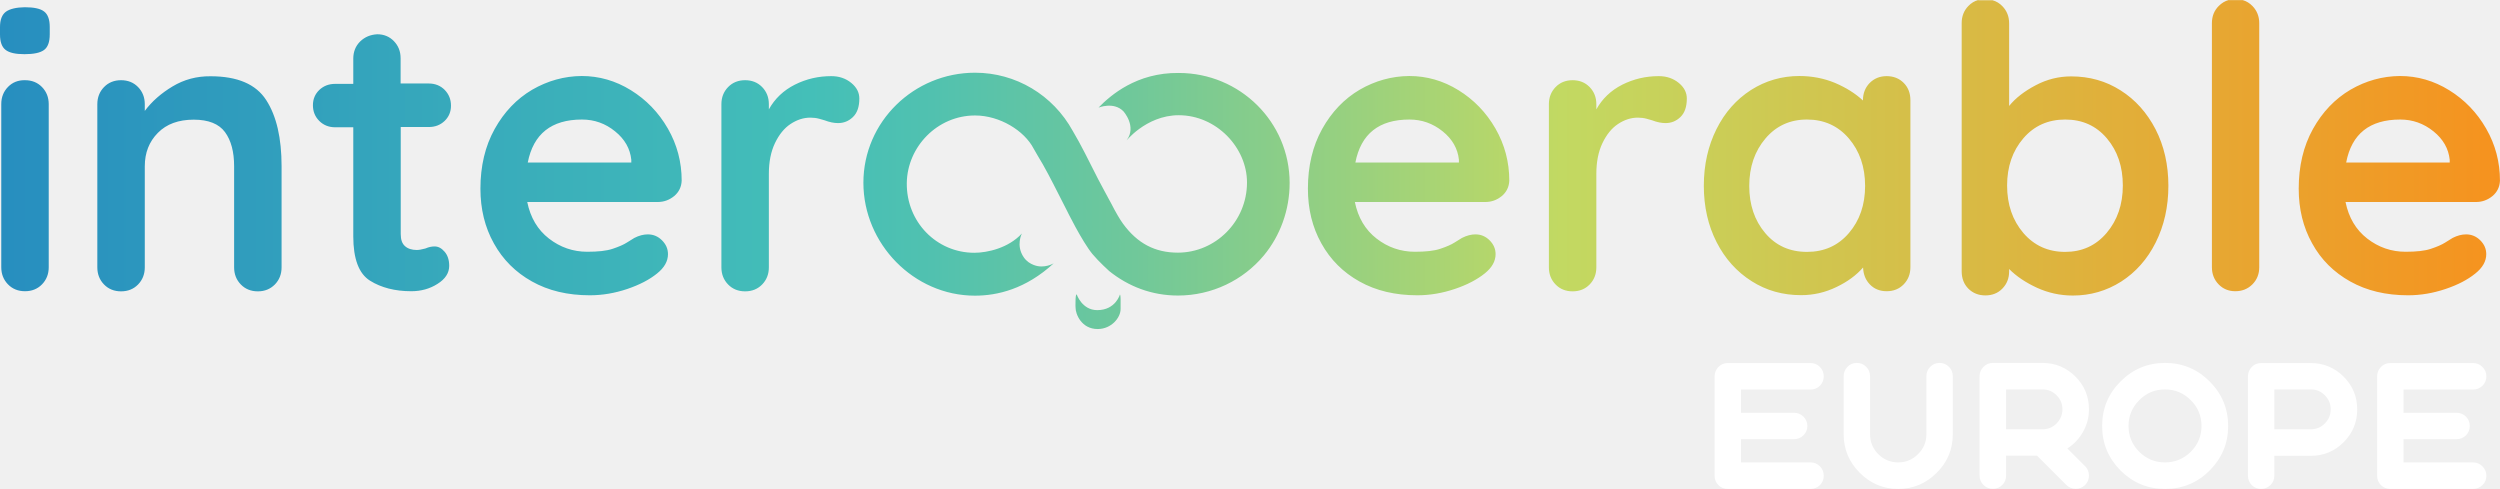
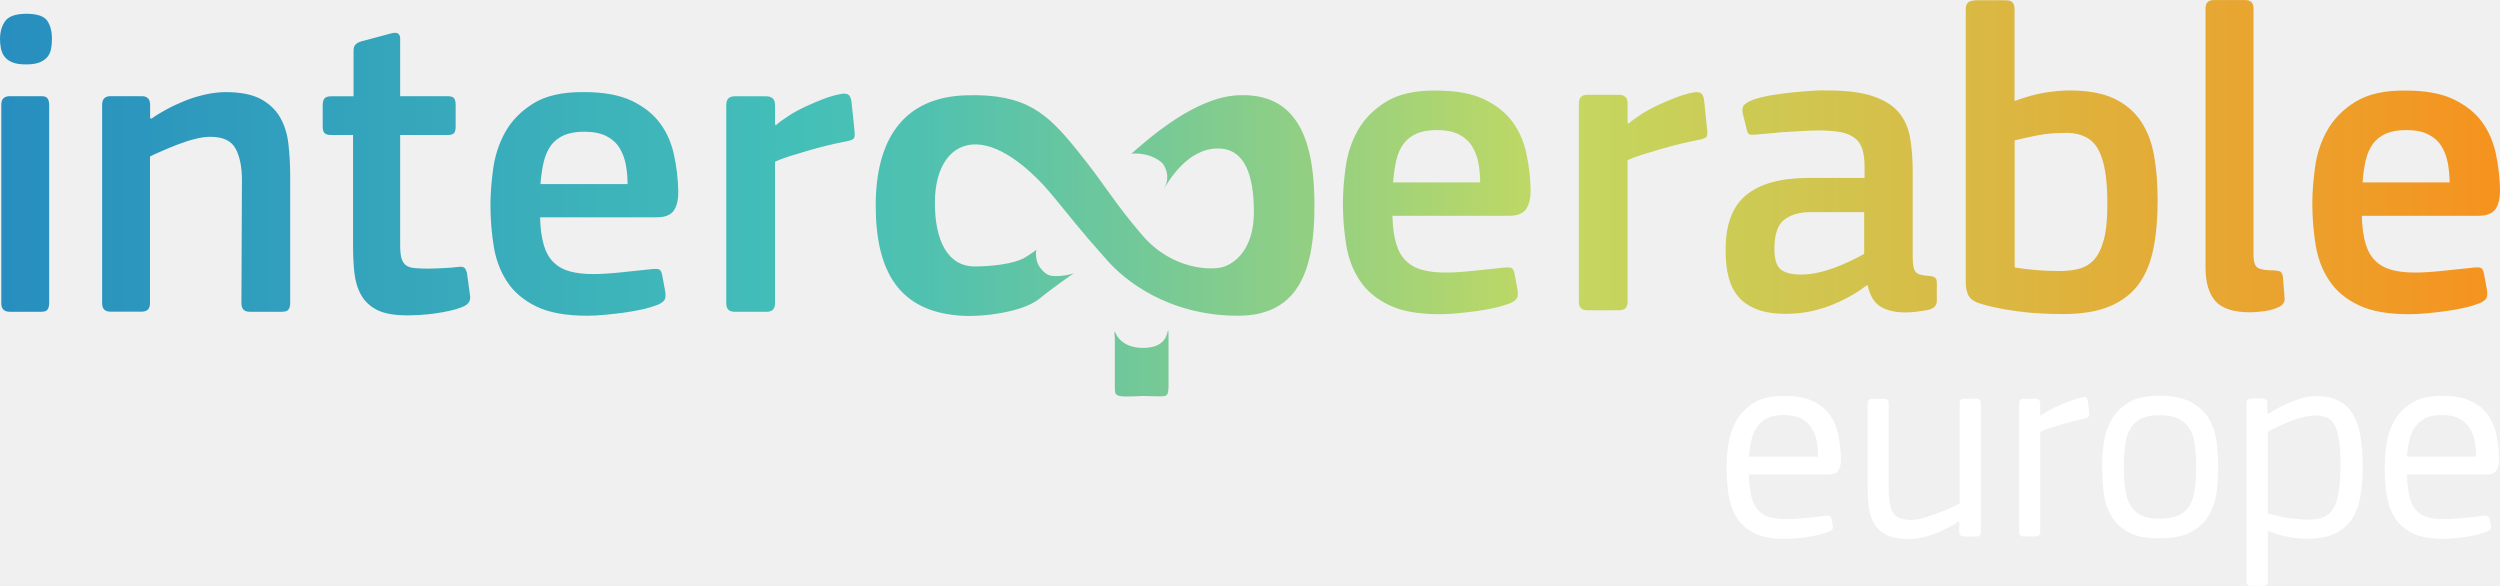
- <svg xmlns="http://www.w3.org/2000/svg" xmlns:xlink="http://www.w3.org/1999/xlink" version="1.1" id="Layer_1" x="0" y="0" style="enable-background:new 0 0 2481 1063" xml:space="preserve" viewBox="255.3 356.2 1970.13 385.32">
-   <style>.st0{clip-path:url(#SVGID_2_);fill:#fff}</style>
+ <svg xmlns="http://www.w3.org/2000/svg" xmlns:xlink="http://www.w3.org/1999/xlink" style="enable-background:new 0 0 2481 1063" xml:space="preserve" viewBox="277.48 348.67 1968.72 461.33">
+   <path d="M2173 708.2c.3-5 1-9.6 2-13.6s2.6-7.4 4.7-10.2c2.1-2.8 4.8-5 8.1-6.6 3.3-1.6 7.4-2.3 12.3-2.3 5.9 0 10.7 1 14.2 2.9 3.6 1.9 6.3 4.5 8.2 7.6 1.9 3.1 3.2 6.6 3.9 10.6.7 3.9 1 7.8 1 11.7H2173zm70.4-16.7c-1.1-5.9-3.3-11.2-6.5-15.8-3.2-4.6-7.7-8.3-13.5-11.1-5.8-2.8-13.4-4.2-22.9-4.2-10.2 0-18.3 1.9-24.2 5.8-5.9 3.9-10.5 8.6-13.6 14.3-3.1 5.7-5.1 11.9-6 18.5-.9 6.6-1.3 12.6-1.3 17.9 0 7.1.5 14.1 1.4 20.8 1 6.7 3 12.7 6.1 17.9 3.1 5.2 7.7 9.4 13.7 12.6 6 3.2 14.1 4.8 24.4 4.8 2.7 0 5.6-.1 8.9-.4 3.3-.3 6.5-.7 9.8-1.2 3.3-.5 6.4-1.1 9.3-1.9s5.5-1.6 7.6-2.5c2.1-.9 2.9-2.4 2.4-4.4l-.9-4.9c-.3-1.5-.9-2.4-1.7-2.7-.8-.3-2-.4-3.4-.2-1.9.3-4.2.6-6.8.9-2.6.3-5.3.6-8.1.8-2.8.2-5.6.4-8.5.7-2.8.2-5.3.3-7.6.3-5.2 0-9.6-.6-13.2-1.7-3.6-1.1-6.6-3-9-5.8-2.4-2.7-4.1-6.4-5.1-10.9s-1.6-10.1-1.8-16.8h62.7c4.2 0 6.9-1.2 8.1-3.7 1.3-2.4 1.8-5.4 1.7-9-.1-6.1-.8-12.1-2-18.1m-124.1 43.9c-.8 5.4-2.2 9.8-4.1 13.2s-4.5 5.7-7.7 7.2c-3.2 1.4-7.2 2.1-11.9 2.1s-9.8-.4-15-1.1c-5.2-.7-10.9-2-17.2-3.8v-64.4c1.9-1 4.4-2.3 7.5-3.8 3.1-1.5 6.3-2.9 9.7-4.2 3.4-1.3 6.9-2.5 10.4-3.4 3.5-.9 6.6-1.3 9.3-1.3 3.4 0 6.4.4 8.9 1.3s4.7 2.8 6.4 5.6c1.7 2.8 3 6.8 3.8 12 .8 5.1 1.2 12 1.2 20.5 0 7.9-.5 14.6-1.3 20.1m17-43.2c-1.2-6.8-3.2-12.6-5.9-17.2a28.1 28.1 0 0 0-11.2-10.7c-4.7-2.4-10.5-3.7-17.5-3.7-3.7 0-7.5.5-11.3 1.6-3.8 1.1-7.4 2.4-10.8 3.8-3.4 1.5-6.5 3-9.3 4.6-2.8 1.6-4.9 2.9-6.6 3.9l-.7-.4v-7.9c0-2.5-1.2-3.7-3.7-3.7h-9c-2.5 0-3.7 1.3-3.7 3.8v139.5c0 1.6.2 2.7.7 3.3.4.6 1.5.9 3.1.9h9c1.6 0 2.7-.3 3.2-1s.8-1.7.8-3.2V767l.2-.2c5.9 2.3 11.5 4 16.7 4.8 5.2.9 9.9 1.3 14.1 1.3 8.6 0 15.7-1.3 21.3-3.8 5.6-2.5 10-6.2 13.4-11 3.3-4.8 5.7-10.8 7-17.9 1.3-7.1 2-15.3 2-24.5 0-8.8-.6-16.7-1.8-23.5m-130.5 42.3c-.7 5.1-2.2 9.4-4.3 12.7-2.2 3.3-5.1 5.8-8.9 7.5-3.8 1.6-8.7 2.5-14.8 2.5-5.8 0-10.5-.9-14-2.6-3.6-1.7-6.4-4.3-8.5-7.7-2.1-3.4-3.5-7.7-4.2-12.7-.7-5.1-1.1-11-1.1-17.8 0-6.8.4-12.8 1.1-17.8.7-5.1 2.1-9.3 4.2-12.7 2.1-3.4 4.9-6 8.5-7.7 3.6-1.7 8.2-2.6 14-2.6 6.1 0 11 .9 14.8 2.6 3.8 1.7 6.7 4.2 8.9 7.6 2.1 3.3 3.6 7.6 4.3 12.7.7 5.1 1.1 11.1 1.1 18 0 6.8-.4 12.9-1.1 18m17-39.4c-1-6.5-3.1-12.3-6.3-17.5-3.3-5.1-8-9.3-14.1-12.5-6.2-3.2-14.3-4.8-24.6-4.8-10.2 0-18.3 1.8-24.2 5.4-5.9 3.6-10.4 8.2-13.5 13.7-3 5.5-5 11.4-5.9 17.8-.9 6.4-1.3 12.2-1.3 17.6 0 6.5.3 13.2 1 20.1.7 6.9 2.5 13.1 5.4 18.7 3 5.6 7.5 10.1 13.5 13.7 6 3.6 14.3 5.3 25 5.3 11 0 19.6-1.8 25.8-5.3 6.2-3.6 10.9-8.2 13.9-13.8 3-5.6 4.9-11.9 5.7-18.7.7-6.8 1.1-13.5 1.1-20-.1-6.6-.5-13.2-1.5-19.7m-100.2-21.6-.9-9.3c-.3-1.3-.7-2.2-1.1-2.6-.4-.4-1.3-.4-2.7-.1-2.8.6-5.9 1.4-9.1 2.6-3.3 1.1-6.5 2.4-9.6 3.8-3.1 1.4-6 2.8-8.6 4.2-2.6 1.4-4.6 2.7-6.1 3.9l-.4-.4v-9.1c0-2.5-1.3-3.8-3.9-3.8h-9.2c-2.3 0-3.5 1.3-3.5 3.8v100.8c0 2.5 1.2 3.8 3.5 3.8h9.4c2.5 0 3.7-1.3 3.7-3.8v-78.5c1.3-.7 3.4-1.6 6.2-2.6 2.8-1 5.9-1.9 9.2-2.9 3.3-1 6.8-1.9 10.3-2.9 3.6-1 6.8-1.7 9.8-2.3 2.5-.4 3.4-1.9 3-4.6m-85.2 93.9v-101c0-2.5-1.3-3.8-3.8-3.8h-9.1c-2.5 0-3.8 1.3-3.8 3.8v78.7c-1.8.9-4.2 2.1-7.4 3.6-3.1 1.5-6.5 2.9-10.1 4.2-3.6 1.3-7.1 2.5-10.7 3.6-3.6 1-6.7 1.6-9.4 1.6-3.4 0-6.3-.4-8.7-1.1-2.4-.7-4.3-2.1-5.7-4-1.4-1.9-2.4-4.5-3-7.8a73 73 0 0 1-.9-12.7v-66c0-2.5-1.2-3.8-3.5-3.8h-9.4c-2.5 0-3.7 1.3-3.7 3.8V732c0 5.9.3 11.4 1 16.5.7 5 2.1 9.4 4.4 13 2.3 3.6 5.6 6.5 9.9 8.6 4.3 2.1 10.1 3.1 17.3 3.1 4 0 7.9-.5 11.8-1.5s7.5-2.3 10.9-3.7c3.4-1.5 6.6-3 9.5-4.6s5.2-3 7-4.2l.4.4v7.8c0 2.5 1.3 3.8 4 3.8h9.1c2.6 0 3.9-1.3 3.9-3.8m-182.6-59.2c.3-5 1-9.6 2-13.6s2.6-7.4 4.7-10.2c2.1-2.8 4.8-5 8.1-6.6 3.3-1.6 7.5-2.3 12.3-2.3 5.9 0 10.7 1 14.2 2.9 3.6 1.9 6.3 4.5 8.2 7.6 1.9 3.1 3.2 6.6 3.9 10.6.7 3.9 1 7.8 1 11.7h-54.4zm70.4-16.7c-1.1-5.9-3.3-11.2-6.5-15.8-3.2-4.6-7.7-8.3-13.5-11.1-5.8-2.8-13.4-4.2-22.9-4.2-10.2 0-18.3 1.9-24.2 5.8-5.9 3.9-10.5 8.6-13.6 14.3-3.1 5.7-5.1 11.9-6 18.5-.9 6.6-1.3 12.6-1.3 17.9 0 7.1.5 14.1 1.4 20.8 1 6.7 3 12.7 6.1 17.9 3.1 5.2 7.7 9.4 13.7 12.6 6 3.2 14.1 4.8 24.4 4.8 2.7 0 5.6-.1 8.9-.4 3.3-.3 6.5-.7 9.8-1.2 3.3-.5 6.4-1.1 9.3-1.9 3-.7 5.5-1.6 7.6-2.5 2.1-.9 2.9-2.4 2.4-4.4l-.9-4.9c-.3-1.5-.9-2.4-1.7-2.7-.8-.3-2-.4-3.4-.2-1.9.3-4.2.6-6.8.9-2.6.3-5.3.6-8.1.8-2.8.2-5.6.4-8.5.7-2.8.2-5.3.3-7.6.3-5.2 0-9.6-.6-13.2-1.7s-6.6-3-9-5.8c-2.4-2.7-4.1-6.4-5.1-10.9s-1.6-10.1-1.8-16.8h62.7c4.2 0 6.9-1.2 8.1-3.7 1.3-2.4 1.8-5.4 1.7-9-.2-6.1-.9-12.1-2-18.1" style="fill:#fff" />
  <defs>
-     <path id="SVGID_1_" d="M251.8 344.3h1977.8v397.2H251.8z" />
+     <path id="a" d="M1197.1 609.2c-.5.9-.7 12.7-17.8 13.4-20.4.8-23.9-13.1-23.9-13.1-.7 1.8 0 3.7 0 5.6v37.8c0 8.1-.6 8.7 22 7.6 19.7.2 19.8 2.2 20.3-7.4v-38.3c0-1.5.1-5.9-.4-5.9 0 0-.1.1-.2.3m-3.7-110.4.6-.9c-.3.3-.4.6-.6.9m.5-.9c.1-.1.1-.3.2-.4 0 .2-.1.3-.2.4m-908.5-73.5c-4.6 0-6.9 2.2-6.9 6.6v156.6c0 4.4 2.3 6.6 6.9 6.6H310c2.5 0 4.2-.6 5-1.9.8-1.3 1.2-2.8 1.2-4.7V431c0-1.8-.4-3.4-1.2-4.7-.8-1.3-2.5-1.9-5-1.9h-24.6zm966.8-.7c-33.9 1.6-70.5 34.4-83.8 46 0 0 13.8-1.9 24.3 7.3 0 0 7.9 8.9 1.4 20.5 3.5-6.2 18.8-32.4 43-31.9 20.6.4 27.8 20.7 27.8 50.2 0 29.5-15.4 40.4-24.2 43.1-8.8 2.7-40 2.6-63.6-24.9s-28.1-38.2-51.4-67c-23.3-28.9-40-44.7-87.3-43.3-49.6 1.5-71.3 34.8-71.3 86.8 0 52.4 18.7 83.8 67.6 86.8 18 1.1 48.5-3.1 61.2-13.3 12.6-10.3 28.7-21.1 27.3-20.3-2.3 1.3-9.9 2.5-14.2 2.4-3.9-.1-6.7-.2-10.9-4.8-3.4-3.7-4.2-6.8-4.6-9.8-.5-4.1-.1-5.7.3-6.3-1.8 1.7-8.4 5.8-8.4 5.8-9.1 5.9-29.2 7.5-40.3 7.5-21.5 0-31.4-20.6-31.4-50.1s13.3-46.7 33-46c20.3.7 43.5 20.4 60.7 41.5 30.6 37.6 29 34.9 42.1 49.9 13.1 15 47.5 43.5 102.9 43.5 49.6 0 60.2-38.9 60.2-86.8 0-46.5-10.6-86.9-56.2-86.9-1.5 0-2.8.1-4.2.1m-312.5-1c-4.2.7-8.7 2-13.5 3.8-4.9 1.9-9.6 3.9-14.4 6.1-4.7 2.2-9.2 4.6-13.3 7.3-4.2 2.7-7.5 5.1-10 7.4l-.7-.7v-15.2c0-4.6-2.3-6.9-7-6.9H856c-4.4 0-6.6 2.3-6.6 6.9v156.2c0 4.4 2.2 6.6 6.6 6.6h25.2c4.4 0 6.6-2.2 6.6-6.6V476c3-1.4 6.7-2.8 11.1-4.2s9.1-2.8 14.2-4.3 10.3-2.9 15.6-4.2c5.3-1.3 10.4-2.4 15.2-3.3 3.7-.7 5.8-1.6 6.2-2.8.5-1.2.6-3 .3-5.5l-2.4-23.2c-.5-3-1.4-4.8-2.8-5.5-.8-.4-1.8-.6-3-.6-.7 0-1.5.1-2.5.3m-501 .5c-5.6 1.3-10.9 2.9-16 5s-9.9 4.3-14.4 6.8c-4.5 2.4-8.4 4.8-11.6 7.1-.2 0-.4-.1-.5-.2-.1-.1-.3-.2-.5-.2v-10.4c0-4.6-2.2-6.9-6.6-6.9h-24.6c-4.4 0-6.6 2.3-6.6 6.9v156.2c0 4.4 2.2 6.6 6.6 6.6H389c4.4 0 6.6-2.2 6.6-6.6V471.9c2.3-1.2 5.4-2.6 9.4-4.3 3.9-1.7 8.1-3.5 12.6-5.2 4.5-1.7 9-3.2 13.5-4.3 4.5-1.2 8.5-1.7 12-1.7 9.9 0 16.6 3.1 19.9 9.3 3.3 6.2 5 14.4 5 24.6l-.4 97.3c0 4.4 2.2 6.6 6.6 6.6h25.2c2.6 0 4.3-.6 5.2-1.7.9-1.2 1.4-2.8 1.4-4.9V487.1c0-8.8-.5-17.1-1.4-25.1-.9-8-3.1-14.9-6.6-21-3.5-6-8.6-10.8-15.3-14.4-6.7-3.6-16-5.4-27.8-5.4-5.2.1-10.7.7-16.2 2m1172.4-1.7c-4.2.7-8.7 2-13.5 3.8-4.9 1.9-9.6 3.9-14.4 6.1-4.7 2.2-9.2 4.6-13.3 7.3-4.2 2.7-7.5 5.1-10 7.4l-.7-.7v-15.2c0-4.6-2.3-6.9-7-6.9h-24.8c-4.4 0-6.6 2.3-6.6 6.9v156.2c0 4.4 2.2 6.6 6.6 6.6h25.2c4.4 0 6.6-2.2 6.6-6.6V474.8c3-1.4 6.7-2.8 11.1-4.2s9.1-2.8 14.2-4.3 10.3-2.9 15.6-4.2c5.3-1.3 10.4-2.4 15.2-3.3 3.7-.7 5.8-1.6 6.2-2.8.5-1.2.6-3 .3-5.5l-2.4-23.2c-.5-3-1.4-4.8-2.8-5.5-.8-.4-1.8-.6-3-.6-.7 0-1.6.1-2.5.3m-905.5 54.9c1.2-5.1 3.1-9.5 5.7-13.1 2.6-3.6 6.1-6.2 10.2-8.1 4.2-1.8 9.5-2.8 15.9-2.8 7.2 0 13 1.1 17.5 3.4s8 5.4 10.4 9.3c2.4 3.9 4.1 8.3 5 13.2.9 4.9 1.4 10 1.4 15.3h-68.6c.5-6.3 1.3-12.1 2.5-17.2m-8.1-46.3c-9.8 6.1-17.2 13.7-22.2 22.7s-8.1 18.7-9.5 29.1c-1.4 10.4-2.1 19.7-2.1 28.1 0 11.3.9 22.2 2.6 32.7 1.7 10.5 5.2 19.8 10.6 27.9 5.3 8.1 12.9 14.5 22.9 19.4 9.9 4.8 23.2 7.3 39.8 7.3 4.2 0 8.8-.2 13.9-.7 5.1-.5 10.2-1 15.2-1.7 5.1-.7 9.9-1.6 14.6-2.6 4.6-1 8.7-2.3 12.1-3.6 3.2-1.4 5.1-2.9 5.7-4.5.6-1.6.6-3.7.2-6.2l-2.1-11.4c-.5-3.2-1.3-5.1-2.6-5.7-1.3-.6-3.5-.6-6.8-.2l-22.9 2.4c-8.5.9-15.9 1.4-22.2 1.4-7.2 0-13.3-.7-18.4-2.1s-9.3-3.7-12.8-7.1c-3.5-3.3-6.1-7.9-7.8-13.7-1.7-5.8-2.7-13-2.9-21.8h91.8c6.9 0 11.5-2 13.9-5.9 2.3-3.9 3.3-9 3.1-15.2-.2-9.2-1.3-18.5-3.3-27.9-2-9.4-5.6-17.7-10.9-24.9-5.3-7.3-12.8-13.2-22.3-17.8-9.6-4.6-22.1-6.9-37.6-6.9-16.9-.2-30.2 2.8-40 8.9m679.5 45c1.2-5.2 3.1-9.5 5.7-13.1 2.7-3.6 6.1-6.2 10.2-8.1 4.2-1.8 9.5-2.8 15.9-2.8 7.2 0 13 1.1 17.5 3.4s8 5.4 10.4 9.3c2.4 3.9 4.1 8.3 5 13.2.9 4.9 1.4 10 1.4 15.3h-68.6c.5-6.2 1.3-12 2.5-17.2m-8.2-46.2c-9.8 6.1-17.2 13.7-22.2 22.7s-8.1 18.7-9.5 29.1c-1.4 10.4-2.1 19.7-2.1 28.1 0 11.3.9 22.2 2.6 32.7 1.7 10.5 5.2 19.8 10.6 27.9 5.3 8.1 12.9 14.6 22.9 19.4 9.9 4.9 23.2 7.3 39.8 7.3 4.2 0 8.8-.2 13.9-.7 5.1-.5 10.2-1 15.2-1.7 5.1-.7 9.9-1.6 14.5-2.6s8.7-2.3 12.1-3.6c3.2-1.4 5.1-2.9 5.7-4.5.6-1.6.6-3.7.2-6.2l-2.1-11.4c-.5-3.2-1.3-5.1-2.6-5.7-1.3-.6-3.5-.6-6.8-.2l-22.9 2.4c-8.5.9-15.9 1.4-22.2 1.4-7.2 0-13.3-.7-18.4-2.1-5.1-1.4-9.4-3.7-12.8-7.1-3.5-3.3-6.1-7.9-7.8-13.7-1.7-5.8-2.7-13-2.9-21.8h91.8c6.9 0 11.5-2 13.9-5.9 2.3-3.9 3.3-9 3.1-15.2-.2-9.2-1.3-18.5-3.3-27.9-2-9.4-5.6-17.7-10.9-24.9-5.3-7.3-12.8-13.2-22.3-17.8-9.6-4.6-22.1-6.9-37.6-6.9-16.7-.3-30.1 2.8-39.9 8.9m310.7 131.7c-3.1-2.9-4.7-8.1-4.7-15.8 0-11.3 2.5-19 7.6-23s12-6.1 20.8-6.1h42.3v32.9c-3.2 1.8-6.9 3.8-11.1 5.7-4.2 2-8.4 3.8-12.8 5.4-4.4 1.6-8.8 2.9-13.2 3.8-4.4.9-8.4 1.4-12.1 1.4-8.1 0-13.7-1.5-16.8-4.3m22.9-140.3c-5.2.4-10.4.8-15.8 1.4-5.3.6-10.5 1.3-15.6 2.2-5.1.9-9.5 2.1-13.2 3.4-3.9 1.6-6.4 3.1-7.3 4.6-.9 1.5-1.2 3.4-.7 5.7l3.1 12.7c.5 2.5 1.3 4 2.6 4.3 1.3.3 3.6.3 7.1-.2 3.5-.2 7.3-.6 11.6-1 4.3-.5 8.5-.8 12.8-1 4.3-.2 8.4-.5 12.5-.7 4-.2 7.4-.3 10.2-.3 7.2 0 13 .5 17.7 1.4 4.6.9 8.3 2.6 11.1 4.9 2.8 2.3 4.7 5.3 5.7 8.9 1 3.6 1.6 8 1.6 13.1v9.1h-44.3c-21.9 0-38.3 4.6-49.2 13.7-10.9 9.1-16.2 23.8-15.9 44.2 0 7.4.7 14.1 2.3 20.1 1.5 6 4 11.1 7.6 15.4 3.6 4.3 8.4 7.6 14.6 10 6.1 2.4 13.8 3.6 23 3.6 11.8 0 23.1-2.1 34.1-6.2 11-4.2 20.8-9.6 29.6-16.3l.7.3c1.8 8.1 5.2 13.6 10.2 16.6 5 3 11.5 4.5 19.6 4.5 2.5 0 5.2-.2 8-.5s5.5-.8 8.3-1.2c5.5-.9 8.3-3.3 8.3-7.3v-14.6c0-1.8-.5-3.1-1.4-3.8-.9-.7-2.7-1.2-5.2-1.4-2.8-.2-5-.6-6.6-1-1.6-.5-2.8-1.2-3.6-2.3-.8-1-1.4-2.5-1.7-4.5-.3-2-.5-4.7-.5-8.1v-66.8c0-9.7-.7-18.5-2.1-26.3-1.4-7.8-4.4-14.5-9-19.9-4.6-5.4-11.4-9.6-20.3-12.6s-20.8-4.5-35.9-4.5c-4.2-.2-8.8 0-14 .4m438 54.8c1.2-5.2 3.1-9.5 5.7-13.1 2.6-3.6 6.1-6.2 10.2-8.1 4.2-1.8 9.5-2.8 15.9-2.8 7.2 0 13 1.1 17.5 3.4s8 5.4 10.4 9.3c2.4 3.9 4.1 8.3 5 13.2.9 4.9 1.4 10 1.4 15.3H2138c.4-6.2 1.2-12 2.4-17.2m-8.2-46.2c-9.8 6.1-17.2 13.7-22.2 22.7s-8.1 18.7-9.5 29.1c-1.4 10.4-2.1 19.7-2.1 28.1 0 11.3.9 22.2 2.6 32.7 1.7 10.5 5.2 19.8 10.6 27.9 5.3 8.1 12.9 14.6 22.9 19.4 9.9 4.9 23.2 7.3 39.8 7.3 4.2 0 8.8-.2 13.9-.7 5.1-.5 10.2-1 15.2-1.7 5.1-.7 9.9-1.6 14.5-2.6s8.7-2.3 12.1-3.6c3.2-1.4 5.1-2.9 5.7-4.5.6-1.6.6-3.7.2-6.2l-2.1-11.4c-.5-3.2-1.3-5.1-2.6-5.7-1.3-.6-3.5-.6-6.8-.2l-22.9 2.4c-8.6.9-15.9 1.4-22.2 1.4-7.2 0-13.3-.7-18.4-2.1-5.1-1.4-9.4-3.7-12.8-7.1-3.5-3.3-6.1-7.9-7.8-13.7-1.7-5.8-2.7-13-2.9-21.8h91.8c6.9 0 11.5-2 13.9-5.9 2-3.5 3.1-7.9 3.1-13.2v-2c-.2-9.2-1.3-18.5-3.3-27.9-2-9.4-5.6-17.7-10.9-24.9-5.3-7.3-12.8-13.2-22.3-17.8-9.6-4.6-22.1-6.9-37.6-6.9-16.7-.3-30.1 2.8-39.9 8.9m-1546.5-54-23.2 6.2c-1.9.5-3.4 1.2-4.7 2.3-1.3 1-1.9 2.8-1.9 5.4v35.7h-17.7c-2.5 0-4.3.6-5.2 1.7-.9 1.2-1.4 2.9-1.4 5.2v17c0 2.3.5 4 1.4 5 .9 1 2.6 1.6 5.2 1.6h17.3v86.9c0 7.4.3 14.4 1 21.1.7 6.7 2.4 12.6 5.2 17.7 2.8 5.1 7 9.1 12.6 12 5.7 2.9 13.6 4.3 23.7 4.3 2.8 0 6.1-.1 9.9-.3 3.8-.2 7.8-.6 12.1-1.2s8.4-1.3 12.5-2.3c4-.9 7.6-2.1 10.6-3.5 3.7-1.8 5.2-4.7 4.5-8.7l-2.4-17.3c-.5-2.1-1.2-3.5-2.1-4.2-.9-.7-2.3-.9-4.2-.7-3.5.5-7.6.8-12.3 1-4.7.2-8.4.4-10.9.4-4.6 0-8.4-.1-11.4-.4-3-.2-5.4-1-7.1-2.2-1.7-1.3-2.9-3.2-3.6-5.7-.7-2.5-1-6.1-1-10.7V455h37.1c2.8 0 4.6-.5 5.4-1.6.8-1 1.2-2.7 1.2-5V431c0-2.1-.4-3.7-1.2-4.9-.8-1.1-2.6-1.7-5.4-1.7h-37.1V379c0-3-1.4-4.5-4.1-4.5-.8 0-1.7.1-2.8.4m-304.2-9.5c-2.7 3.8-4 8.5-4 14 0 2.5.2 5 .7 7.4.5 2.4 1.4 4.6 2.8 6.4 1.4 1.9 3.4 3.4 6.1 4.5 2.7 1.2 6.3 1.7 10.9 1.7 4.4 0 7.9-.5 10.6-1.6 2.6-1 4.7-2.5 6.2-4.3 1.5-1.8 2.5-4 2.9-6.4.5-2.4.7-5 .7-7.8 0-6-1.3-10.8-3.8-14.4-2.5-3.6-8.1-5.4-16.6-5.4-8.4.1-13.9 2.1-16.5 5.9m1600 196c-6.1-.5-12-1.2-17.5-2.1V459.2c4.8-1.2 9.1-2.1 12.8-2.9 3.7-.8 7.1-1.4 10.2-1.9 3.1-.5 6.2-.7 9.2-.9 3-.1 6.3-.2 10-.2 5.5.2 10.3 1.4 14.2 3.5 3.9 2.1 7.1 5.3 9.5 9.7 2.4 4.4 4.2 10.2 5.4 17.3 1.2 7.2 1.7 15.8 1.7 26 0 11.5-.9 20.8-2.8 27.7-1.9 6.9-4.4 12.2-7.8 15.8-3.4 3.6-7.3 5.9-12 7.1-4.6 1.2-9.8 1.7-15.6 1.7-5.4 0-11.2-.2-17.3-.7m-49.1-212.3c-4.6 0-6.9 2.2-6.9 6.6v216.1c0 3 .6 5.9 1.7 8.7 1.2 2.8 3.7 5 7.6 6.6 4.2 1.4 8.9 2.7 14.4 3.8 5.4 1.2 11.1 2.1 17 2.9 5.9.8 11.9 1.4 18 1.7 6.1.3 11.9.5 17.5.5 15 0 27.4-2 37.1-6.1 9.7-4 17.3-9.9 22.9-17.5 5.5-7.6 9.4-17 11.6-28.1 2.2-11.1 3.3-23.7 3.3-37.8 0-12.9-.9-24.7-2.8-35.3-1.9-10.6-5.4-19.7-10.6-27.4-5.2-7.6-12.3-13.5-21.3-17.7-9-4.2-20.7-6.2-35-6.2-5.5 0-11.9.6-19.1 1.7-7.2 1.2-15.1 3.4-23.9 6.6v-72.7c0-1.8-.5-3.4-1.4-4.7-.9-1.3-2.8-1.9-5.5-1.9h-24.6zm188.5-.4c-4.4 0-6.6 2.2-6.6 6.6v204c0 11.8 2.6 20.6 7.8 26.5 5.2 5.9 14.4 8.8 27.5 8.8 3 0 6.7-.3 11.1-.9 4.4-.6 8.2-1.7 11.4-3.3 3.2-1.6 4.7-3.8 4.5-6.6l-1.4-17.7c-.5-1.8-1.1-3-1.9-3.5-.8-.5-2.5-.8-5-1-6 0-10.2-.6-12.6-1.9-2.4-1.3-3.6-4.6-3.6-9.9V355.3c0-4.4-2.2-6.6-6.6-6.6h-24.6z" />
  </defs>
-   <clipPath id="SVGID_2_">
-     <use xlink:href="#SVGID_1_" style="overflow:visible" />
-   </clipPath>
-   <path class="st0" d="M1616.9 741.5c-2.9 0-5.4-1-7.4-3s-3-4.5-3-7.4v-78.3c0-2.9 1-5.3 3-7.4 2-2.1 4.5-3.1 7.4-3.1h65.2c2.9 0 5.3 1 7.4 3.1 2 2 3 4.5 3 7.4 0 2.9-1 5.3-3 7.4-2.1 2-4.6 3-7.4 3h-54.8v18.3h41.8c2.9 0 5.3 1 7.4 3 2 2 3.1 4.5 3.1 7.4 0 2.9-1 5.3-3.1 7.4-2.1 2-4.6 3-7.4 3h-41.8v18.3h54.8c2.9 0 5.3 1 7.4 3.1 2 2 3 4.5 3 7.4 0 2.9-1 5.4-3 7.4-2.1 2-4.6 3-7.4 3h-65.2zM1720.9 728.8c-8.4-8.4-12.7-18.5-12.7-30.4v-45.7c0-2.9 1-5.3 3-7.4 2-2.1 4.5-3.1 7.4-3.1 2.9 0 5.3 1 7.4 3.1 2 2 3 4.5 3 7.4v45.7c0 6.1 2.2 11.4 6.5 15.7 4.3 4.3 9.6 6.5 15.7 6.5s11.3-2.2 15.6-6.5c4.4-4.3 6.6-9.6 6.6-15.7v-45.7c0-2.9 1-5.3 3-7.4 2-2.1 4.5-3.1 7.4-3.1 2.9 0 5.3 1 7.4 3.1 2 2 3 4.5 3 7.4v45.7c0 11.9-4.2 22-12.7 30.4-8.4 8.4-18.5 12.7-30.4 12.7-11.7 0-21.8-4.3-30.2-12.7M1880.6 678.8c0-4.3-1.5-8-4.6-11.1-3.1-3.1-6.7-4.6-11.1-4.6h-28.7v31.4h28.7c4.3 0 8-1.5 11.1-4.6 3-3.1 4.6-6.8 4.6-11.1m-44.4 36.5V731c0 2.9-1 5.4-3 7.4s-4.5 3-7.4 3c-2.9 0-5.4-1-7.4-3s-3.1-4.5-3.1-7.4v-78.3c0-2.9 1-5.3 3.1-7.4 2-2.1 4.5-3.1 7.4-3.1h39.1c10.1 0 18.7 3.6 25.9 10.7 7.2 7.2 10.7 15.8 10.7 25.9 0 6.4-1.6 12.3-4.7 17.8-3 5.3-7.1 9.7-12.3 13l14 14c2 2 3 4.5 3 7.4 0 2.9-1 5.4-3 7.4-2.1 2-4.6 3-7.4 3-2.9 0-5.3-1-7.4-3l-23.1-23.1h-24.4zM1990.2 691.9c0-7.9-2.8-14.7-8.4-20.3-5.7-5.7-12.4-8.5-20.4-8.5s-14.7 2.8-20.3 8.5c-5.6 5.6-8.4 12.4-8.4 20.3s2.8 14.7 8.4 20.3c5.6 5.6 12.4 8.4 20.3 8.4s14.7-2.8 20.4-8.4c5.6-5.7 8.4-12.4 8.4-20.3m-78.3 0c0-13.7 4.8-25.4 14.5-35.1 9.7-9.7 21.4-14.6 35.1-14.6 13.7 0 25.4 4.9 35.1 14.6 9.7 9.7 14.6 21.4 14.6 35.1 0 13.7-4.9 25.3-14.6 35.1-9.7 9.7-21.4 14.5-35.1 14.5-13.7 0-25.3-4.8-35.1-14.5-9.7-9.8-14.5-21.5-14.5-35.1M2092 678.8c0-4.3-1.5-8-4.6-11.1-3-3.1-6.7-4.6-11.1-4.6h-28.7v31.4h28.7c4.3 0 8-1.5 11.1-4.6 3.1-3.1 4.6-6.8 4.6-11.1m-54.8 62.7c-2.9 0-5.4-1-7.4-3s-3-4.5-3-7.4v-78.3c0-2.9 1-5.3 3-7.4 2-2.1 4.5-3.1 7.4-3.1h39.1c10.1 0 18.7 3.6 25.9 10.7 7.2 7.2 10.7 15.8 10.7 25.9s-3.6 18.7-10.7 25.8c-7.2 7.2-15.8 10.7-25.9 10.7h-28.7V731c0 2.9-1 5.4-3 7.4-2.1 2-4.5 3.1-7.4 3.1M2139 741.5c-2.9 0-5.4-1-7.4-3s-3-4.5-3-7.4v-78.3c0-2.9 1-5.3 3-7.4 2-2.1 4.5-3.1 7.4-3.1h65.2c2.9 0 5.3 1 7.4 3.1 2 2 3.1 4.5 3.1 7.4 0 2.9-1 5.3-3.1 7.4-2.1 2-4.6 3-7.4 3h-54.8v18.3h41.8c2.9 0 5.3 1 7.4 3 2 2 3 4.5 3 7.4 0 2.9-1 5.3-3 7.4-2.1 2-4.6 3-7.4 3h-41.8v18.3h54.8c2.9 0 5.3 1 7.4 3.1 2 2 3.1 4.5 3.1 7.4 0 2.9-1 5.4-3.1 7.4s-4.6 3-7.4 3H2139z" />
-   <g>
-     <defs>
-       <path id="SVGID_3_" d="M1102.9 591.9c-.2 3.9 0 6.8 0 6.8 0 5.1 4.7 16.8 17.4 16.8 10.8 0 18.1-8.9 18.1-15.8v-7.4c0-3.6-.5-4.1-.5-4.1s-3.4 12.4-17.9 12.4c-12.1 0-16.2-12.4-16.2-12.4-.3 0-.7.2-.9 3.7M261.6 424.7c-3.5 3.6-5.3 8.1-5.3 13.5v128.6c0 5.4 1.8 9.9 5.3 13.5 3.5 3.6 8 5.4 13.4 5.4s9.9-1.8 13.4-5.4c3.5-3.6 5.3-8.1 5.3-13.5V438.3c0-5.4-1.8-9.9-5.3-13.5-3.5-3.6-8-5.4-13.4-5.4-5.4-.1-9.9 1.7-13.4 5.3m129.7-.4c-9 5.4-16.3 11.8-21.9 19.3v-5.3c0-5.4-1.8-9.9-5.3-13.5-3.5-3.6-8-5.4-13.4-5.4s-9.9 1.8-13.4 5.4c-3.5 3.6-5.3 8.1-5.3 13.5v128.6c0 5.4 1.8 9.9 5.3 13.5 3.5 3.6 8 5.4 13.4 5.4s9.9-1.8 13.4-5.4c3.5-3.6 5.3-8.1 5.3-13.5v-79.7c0-10.6 3.4-19.3 10.3-26.3s16.3-10.4 28.3-10.4c11.6 0 19.8 3.3 24.6 9.8 4.8 6.5 7.2 15.5 7.2 26.9v79.7c0 5.4 1.8 9.9 5.3 13.5 3.5 3.6 8 5.4 13.4 5.4s9.8-1.8 13.4-5.4c3.5-3.6 5.3-8.1 5.3-13.5v-79.7c0-22.2-4-39.6-12.1-52.1-8.1-12.6-22.7-18.8-43.9-18.8-11-.1-20.9 2.6-29.9 8m322.6 26.1c9.8 0 18.5 3.1 26.1 9.3 7.7 6.2 11.9 13.7 12.8 22.4v2.2h-81.6c4.4-22.6 18.7-33.9 42.7-33.9m-39.2-23.5c-12.2 7.2-22.1 17.5-29.6 31s-11.2 29.2-11.2 47c0 16 3.5 30.4 10.6 43.1 7.1 12.8 17.1 22.8 30 30 13 7.3 28.2 10.9 45.6 10.9 10 0 19.8-1.7 29.6-5 9.7-3.3 17.5-7.4 23.3-12.1 5.8-4.6 8.7-9.7 8.7-15.3 0-4.2-1.6-7.8-4.7-10.9-3.1-3.1-6.8-4.7-11.2-4.7-3.3 0-6.9.9-10.6 2.8-1 .6-3 1.8-5.8 3.6s-6.6 3.4-11.4 5c-4.8 1.6-11.4 2.3-19.9 2.3-11.2 0-21.3-3.5-30.2-10.4-8.9-6.9-14.6-16.5-17.1-28.8h102.7c5 0 9.3-1.6 13.1-4.7 3.7-3.1 5.7-7.2 5.9-12.1 0-14.7-3.6-28.4-10.9-41.1-7.3-12.7-17-22.7-29.1-30.2-12.1-7.5-25.1-11.2-38.8-11.2-13.7.1-26.7 3.7-39 10.8m207-4c-8.9 4.5-15.8 11-20.5 19.5v-4.1c0-5.4-1.8-9.9-5.3-13.5-3.5-3.6-8-5.4-13.4-5.4s-9.9 1.8-13.4 5.4c-3.5 3.6-5.3 8.1-5.3 13.5v128.6c0 5.4 1.8 9.9 5.3 13.5 3.5 3.6 8 5.4 13.4 5.4s9.9-1.8 13.4-5.4c3.5-3.6 5.3-8.1 5.3-13.5v-73.8c0-9.3 1.6-17.4 4.8-24.1 3.2-6.7 7.3-11.8 12.3-15.1 5-3.3 10.2-5 15.6-5 2.5 0 4.8.3 7 .9 2.2.6 3.6 1 4.2 1.2 3.9 1.5 7.5 2.2 10.6 2.2 4.6 0 8.5-1.6 11.8-4.8 3.3-3.2 5-8 5-14.5 0-4.8-2.1-8.9-6.4-12.4-4.3-3.5-9.5-5.3-15.7-5.3-10.2 0-19.7 2.2-28.7 6.7m484.3 27.5c9.8 0 18.5 3.1 26.2 9.3 7.7 6.2 11.9 13.7 12.8 22.4v2.2h-81.6c4.4-22.6 18.6-33.9 42.6-33.9m-39.2-23.5c-12.2 7.2-22.1 17.5-29.6 31s-11.2 29.2-11.2 47c0 16 3.5 30.4 10.6 43.1 7.1 12.8 17.1 22.8 30 30 13 7.3 28.2 10.9 45.6 10.9 10 0 19.8-1.7 29.6-5s17.5-7.4 23.4-12.1c5.8-4.6 8.7-9.7 8.7-15.3 0-4.2-1.6-7.8-4.7-10.9-3.1-3.1-6.8-4.7-11.2-4.7-3.3 0-6.8.9-10.6 2.8-1 .6-3 1.8-5.8 3.6s-6.6 3.4-11.4 5c-4.8 1.6-11.4 2.3-19.9 2.3-11.2 0-21.3-3.5-30.2-10.4-8.9-6.9-14.6-16.5-17.1-28.8h102.7c5 0 9.3-1.6 13.1-4.7 3.7-3.1 5.7-7.2 5.9-12.1 0-14.7-3.6-28.4-10.9-41.1-7.3-12.7-17-22.7-29.1-30.2-12.1-7.5-25.1-11.2-38.8-11.2-13.8.1-26.8 3.7-39.1 10.8m207-4c-8.9 4.5-15.8 11-20.5 19.5v-4.1c0-5.4-1.8-9.9-5.3-13.5-3.5-3.6-8-5.4-13.4-5.4s-9.9 1.8-13.4 5.4c-3.5 3.6-5.3 8.1-5.3 13.5v128.6c0 5.4 1.8 9.9 5.3 13.5 3.5 3.6 8 5.4 13.4 5.4s9.9-1.8 13.4-5.4c3.5-3.6 5.3-8.1 5.3-13.5v-73.8c0-9.3 1.6-17.4 4.8-24.1 3.2-6.7 7.3-11.8 12.3-15.1 5-3.3 10.2-5 15.6-5 2.5 0 4.8.3 7 .9 2.2.6 3.6 1 4.2 1.2 3.9 1.5 7.5 2.2 10.6 2.2 4.6 0 8.5-1.6 11.8-4.8 3.3-3.2 5-8 5-14.5 0-4.8-2.1-8.9-6.4-12.4-4.3-3.5-9.5-5.3-15.7-5.3-10.2 0-19.7 2.2-28.7 6.7m112.6 117c-8.4-9.9-12.6-22.3-12.6-37.2 0-14.9 4.3-27.4 12.8-37.4s19.4-14.9 32.7-14.9c13.5 0 24.5 5 33 14.9 8.5 10 12.8 22.4 12.8 37.4 0 14.9-4.3 27.3-12.8 37.2-8.5 9.9-19.5 14.8-33 14.8-13.6 0-24.5-4.9-32.9-14.8m82.3-118.3c-3.5 3.6-5.3 8.2-5.3 13.5v.3c-6-5.6-13.4-10.2-22.1-13.9-8.7-3.6-18.1-5.4-28-5.4-13.9 0-26.6 3.7-38.1 11-11.5 7.4-20.6 17.6-27.2 30.8-6.6 13.2-10 28.1-10 44.7s3.4 31.4 10.1 44.5c6.7 13.1 15.9 23.3 27.6 30.7 11.6 7.4 24.6 11 38.9 11 9.8 0 19-2.1 27.9-6.4 8.8-4.2 15.8-9.4 21-15.4.2 5.4 2 9.9 5.4 13.4 3.4 3.5 7.8 5.3 13.2 5.3 5.4 0 9.9-1.8 13.4-5.4 3.5-3.6 5.3-8.1 5.3-13.5V435.2c0-5.6-1.8-10.2-5.3-13.7s-8-5.3-13.4-5.3-9.8 1.8-13.4 5.4m418.1 28.8c9.8 0 18.5 3.1 26.2 9.3 7.7 6.2 11.9 13.7 12.8 22.4v2.2h-81.6c4.3-22.6 18.5-33.9 42.6-33.9m-39.2-23.5c-12.2 7.2-22.1 17.5-29.6 31s-11.2 29.2-11.2 47c0 16 3.5 30.4 10.6 43.1 7 12.8 17.1 22.8 30 30 13 7.3 28.2 10.9 45.6 10.9 10 0 19.8-1.7 29.6-5s17.5-7.4 23.3-12.1c5.8-4.6 8.7-9.7 8.7-15.3 0-4.2-1.6-7.8-4.7-10.9-3.1-3.1-6.9-4.7-11.2-4.7-3.3 0-6.9.9-10.6 2.8-1 .6-3 1.8-5.8 3.6s-6.6 3.4-11.4 5c-4.8 1.6-11.4 2.3-19.9 2.3-11.2 0-21.3-3.5-30.2-10.4-8.9-6.9-14.6-16.5-17.1-28.8h102.7c5 0 9.3-1.6 13.1-4.7 3.7-3.1 5.7-7.2 5.9-12.1 0-14.7-3.6-28.4-10.9-41.1-7.3-12.7-17-22.7-29.1-30.2-12.1-7.5-25.1-11.2-38.8-11.2-13.7.1-26.8 3.7-39 10.8M1121 441s12-4.9 19.6 2.9c0 0 10.7 11.8 2.6 22.8-1.7 2.3 14.6-19.7 41-19.7 29.7 0 53.8 25.5 53.8 53 0 30.7-24.8 55.3-54.5 55.3-18 0-31.9-7.3-43.2-22.8-2.6-3.6-5.5-8.5-9.6-16.5l-1.1-2c-2.8-5.3-5.9-10.8-8.9-16.6-7-13.8-13.8-27.7-20-38-15.6-28.4-44.9-45.9-77-45.9-48.2 0-88 38.6-88 86.7s39.7 89 87.9 89c17.7 0 40-5.2 62.1-25.5 0 0-7.6 4.6-15.8 1.3-2.6-1-5.5-2.7-7.8-6-6.5-9.4-1.5-18.8-1.5-18.8-10.5 11.4-27 15.2-37.5 15.2-29.7 0-53.6-24.3-53.2-55 .4-28.6 24.1-53.2 53.8-53.2 19.5 0 38.8 12 46.1 26l3.1 5.4c5.7 9.2 10.7 19 17.5 32.4 1.9 3.7 3.7 7.3 5.5 10.8 0 0 12 24.5 20.3 34.6 4.9 5.9 13.2 13.4 13.2 13.4 15.2 12.2 33.6 19.3 54.2 19.3 26.8 0 51.4-12.1 67.6-31.5 12.9-15.5 20.4-35.8 20.4-57.2 0-48.1-39.2-86.7-87.4-86.7-33.1-.4-53.8 17.6-63.2 27.3m-581.9-52.1c-3.6 3.6-5.4 8.1-5.4 13.5v19.9h-14.3c-5 0-9.1 1.6-12.5 4.8-3.3 3.2-5 7.2-5 12 0 5 1.7 9.1 5 12.4 3.3 3.3 7.5 5 12.5 5h14.3v85.9c0 17.8 4.4 29.5 13.2 35 8.8 5.5 19.7 8.3 32.5 8.3 7.7 0 14.6-1.9 20.7-5.8 6.1-3.8 9.2-8.6 9.2-14.2 0-4.6-1.2-8.3-3.6-11.1-2.4-2.8-5-4.2-7.9-4.2-2.3 0-4.7.5-7.2 1.6-2.9.8-5.2 1.2-6.8 1.2-3.9 0-7.1-1-9.3-3-2.3-2-3.4-5.1-3.4-9.5v-84.4h22.1c5 0 9.1-1.6 12.5-4.8 3.3-3.2 5-7.2 5-12 0-5-1.7-9.1-5-12.5-3.3-3.3-7.5-5-12.5-5H571v-19.9c0-5.4-1.8-9.9-5.3-13.5-3.5-3.6-7.9-5.4-13.1-5.4-5.3.3-9.8 2.1-13.5 5.7M260 365.4c-3.1 2.3-4.7 6.3-4.7 12.1v5.9c0 5.8 1.5 9.9 4.4 12.1 2.9 2.3 7.9 3.4 14.9 3.4 7.3 0 12.4-1.1 15.4-3.3 3-2.2 4.5-6.3 4.5-12.3v-5.9c0-5.8-1.5-9.9-4.4-12.1-2.9-2.3-8-3.4-15.3-3.4-6.7.1-11.7 1.3-14.8 3.5m1589.8 174.4c-8.5-10-12.8-22.4-12.8-37.4 0-14.9 4.3-27.3 12.8-37.2 8.5-9.9 19.5-14.8 33-14.8s24.4 4.9 32.8 14.8c8.4 9.9 12.6 22.3 12.6 37.2 0 14.9-4.3 27.4-12.8 37.4s-19.4 14.9-32.7 14.9c-13.4 0-24.4-5-32.9-14.9m-35.5-183.6c-3 .8-5.6 2.4-7.8 4.7-3.5 3.6-5.3 8.1-5.3 13.5V570c0 5.6 1.8 10.2 5.3 13.7s8 5.3 13.4 5.3 9.9-1.8 13.4-5.4c3.5-3.6 5.3-8.1 5.3-13.5v-1.9c5.8 5.8 13.1 10.7 22 14.8 8.8 4 18.2 6.1 28.2 6.1 13.9 0 26.6-3.7 38.1-11 11.5-7.4 20.6-17.6 27.2-30.8 6.6-13.2 10-28.1 10-44.7s-3.4-31.4-10.1-44.5c-6.8-13.1-15.9-23.3-27.6-30.7-11.6-7.4-24.6-11-38.9-11-9.8 0-19.1 2.3-28 7-8.9 4.7-15.9 10.1-20.9 16.3v-65.1c0-5.4-1.8-9.9-5.3-13.5-2.2-2.3-4.8-3.9-7.8-4.7h-11.2zm197.4 0c-3 .8-5.6 2.4-7.9 4.7-3.6 3.6-5.4 8.1-5.4 13.5v192.4c0 5.4 1.8 9.9 5.3 13.5 3.5 3.6 7.9 5.4 13.1 5.4 5.4 0 9.9-1.8 13.5-5.4 3.6-3.6 5.4-8.1 5.4-13.5V374.5c0-5.4-1.8-9.9-5.3-13.5-2.2-2.3-4.8-3.9-7.7-4.7h-11z" />
-     </defs>
-     <linearGradient id="SVGID_4_" gradientUnits="userSpaceOnUse" x1="255.365" y1="485.887" x2="2225.581" y2="485.887">
-       <stop offset="0" style="stop-color:#278ebf" />
-       <stop offset=".324" style="stop-color:#44bfb8" />
-       <stop offset=".37" style="stop-color:#50c1b0" />
-       <stop offset=".454" style="stop-color:#70c89a" />
-       <stop offset=".565" style="stop-color:#a4d377" />
-       <stop offset=".624" style="stop-color:#c2d962" />
-       <stop offset="1" style="stop-color:#f6921e" />
-     </linearGradient>
-     <use xlink:href="#SVGID_3_" style="overflow:visible;fill:url(#SVGID_4_)" />
-     <clipPath id="SVGID_5_">
-       <use xlink:href="#SVGID_3_" style="overflow:visible" />
-     </clipPath>
-   </g>
+   <linearGradient id="b" gradientUnits="userSpaceOnUse" x1="277.47" y1="504.83" x2="2246.4" y2="504.83">
+     <stop offset="0" style="stop-color:#278ebf" />
+     <stop offset=".32" style="stop-color:#44bfb8" />
+     <stop offset=".37" style="stop-color:#50c1b0" />
+     <stop offset=".45" style="stop-color:#70c89a" />
+     <stop offset=".56" style="stop-color:#a4d377" />
+     <stop offset=".62" style="stop-color:#c2d962" />
+     <stop offset="1" style="stop-color:#f6921e" />
+   </linearGradient>
+   <use xlink:href="#a" style="overflow:visible;fill:url(#b)" />
</svg>
